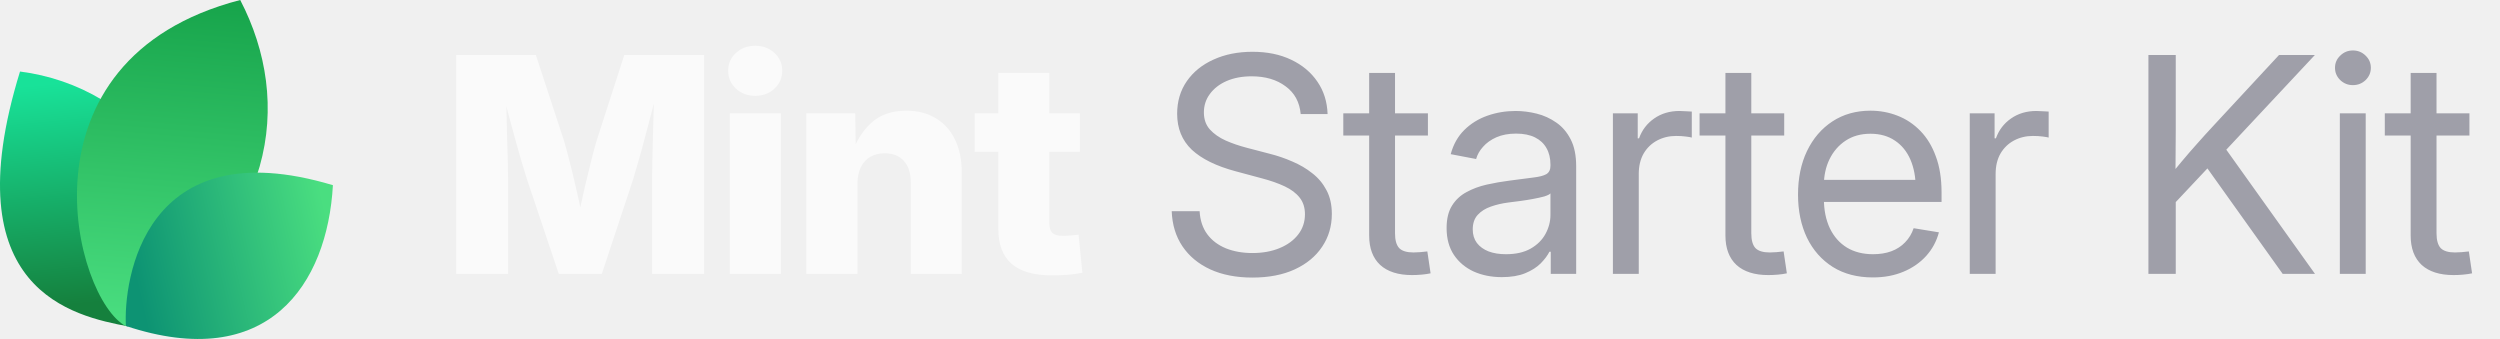
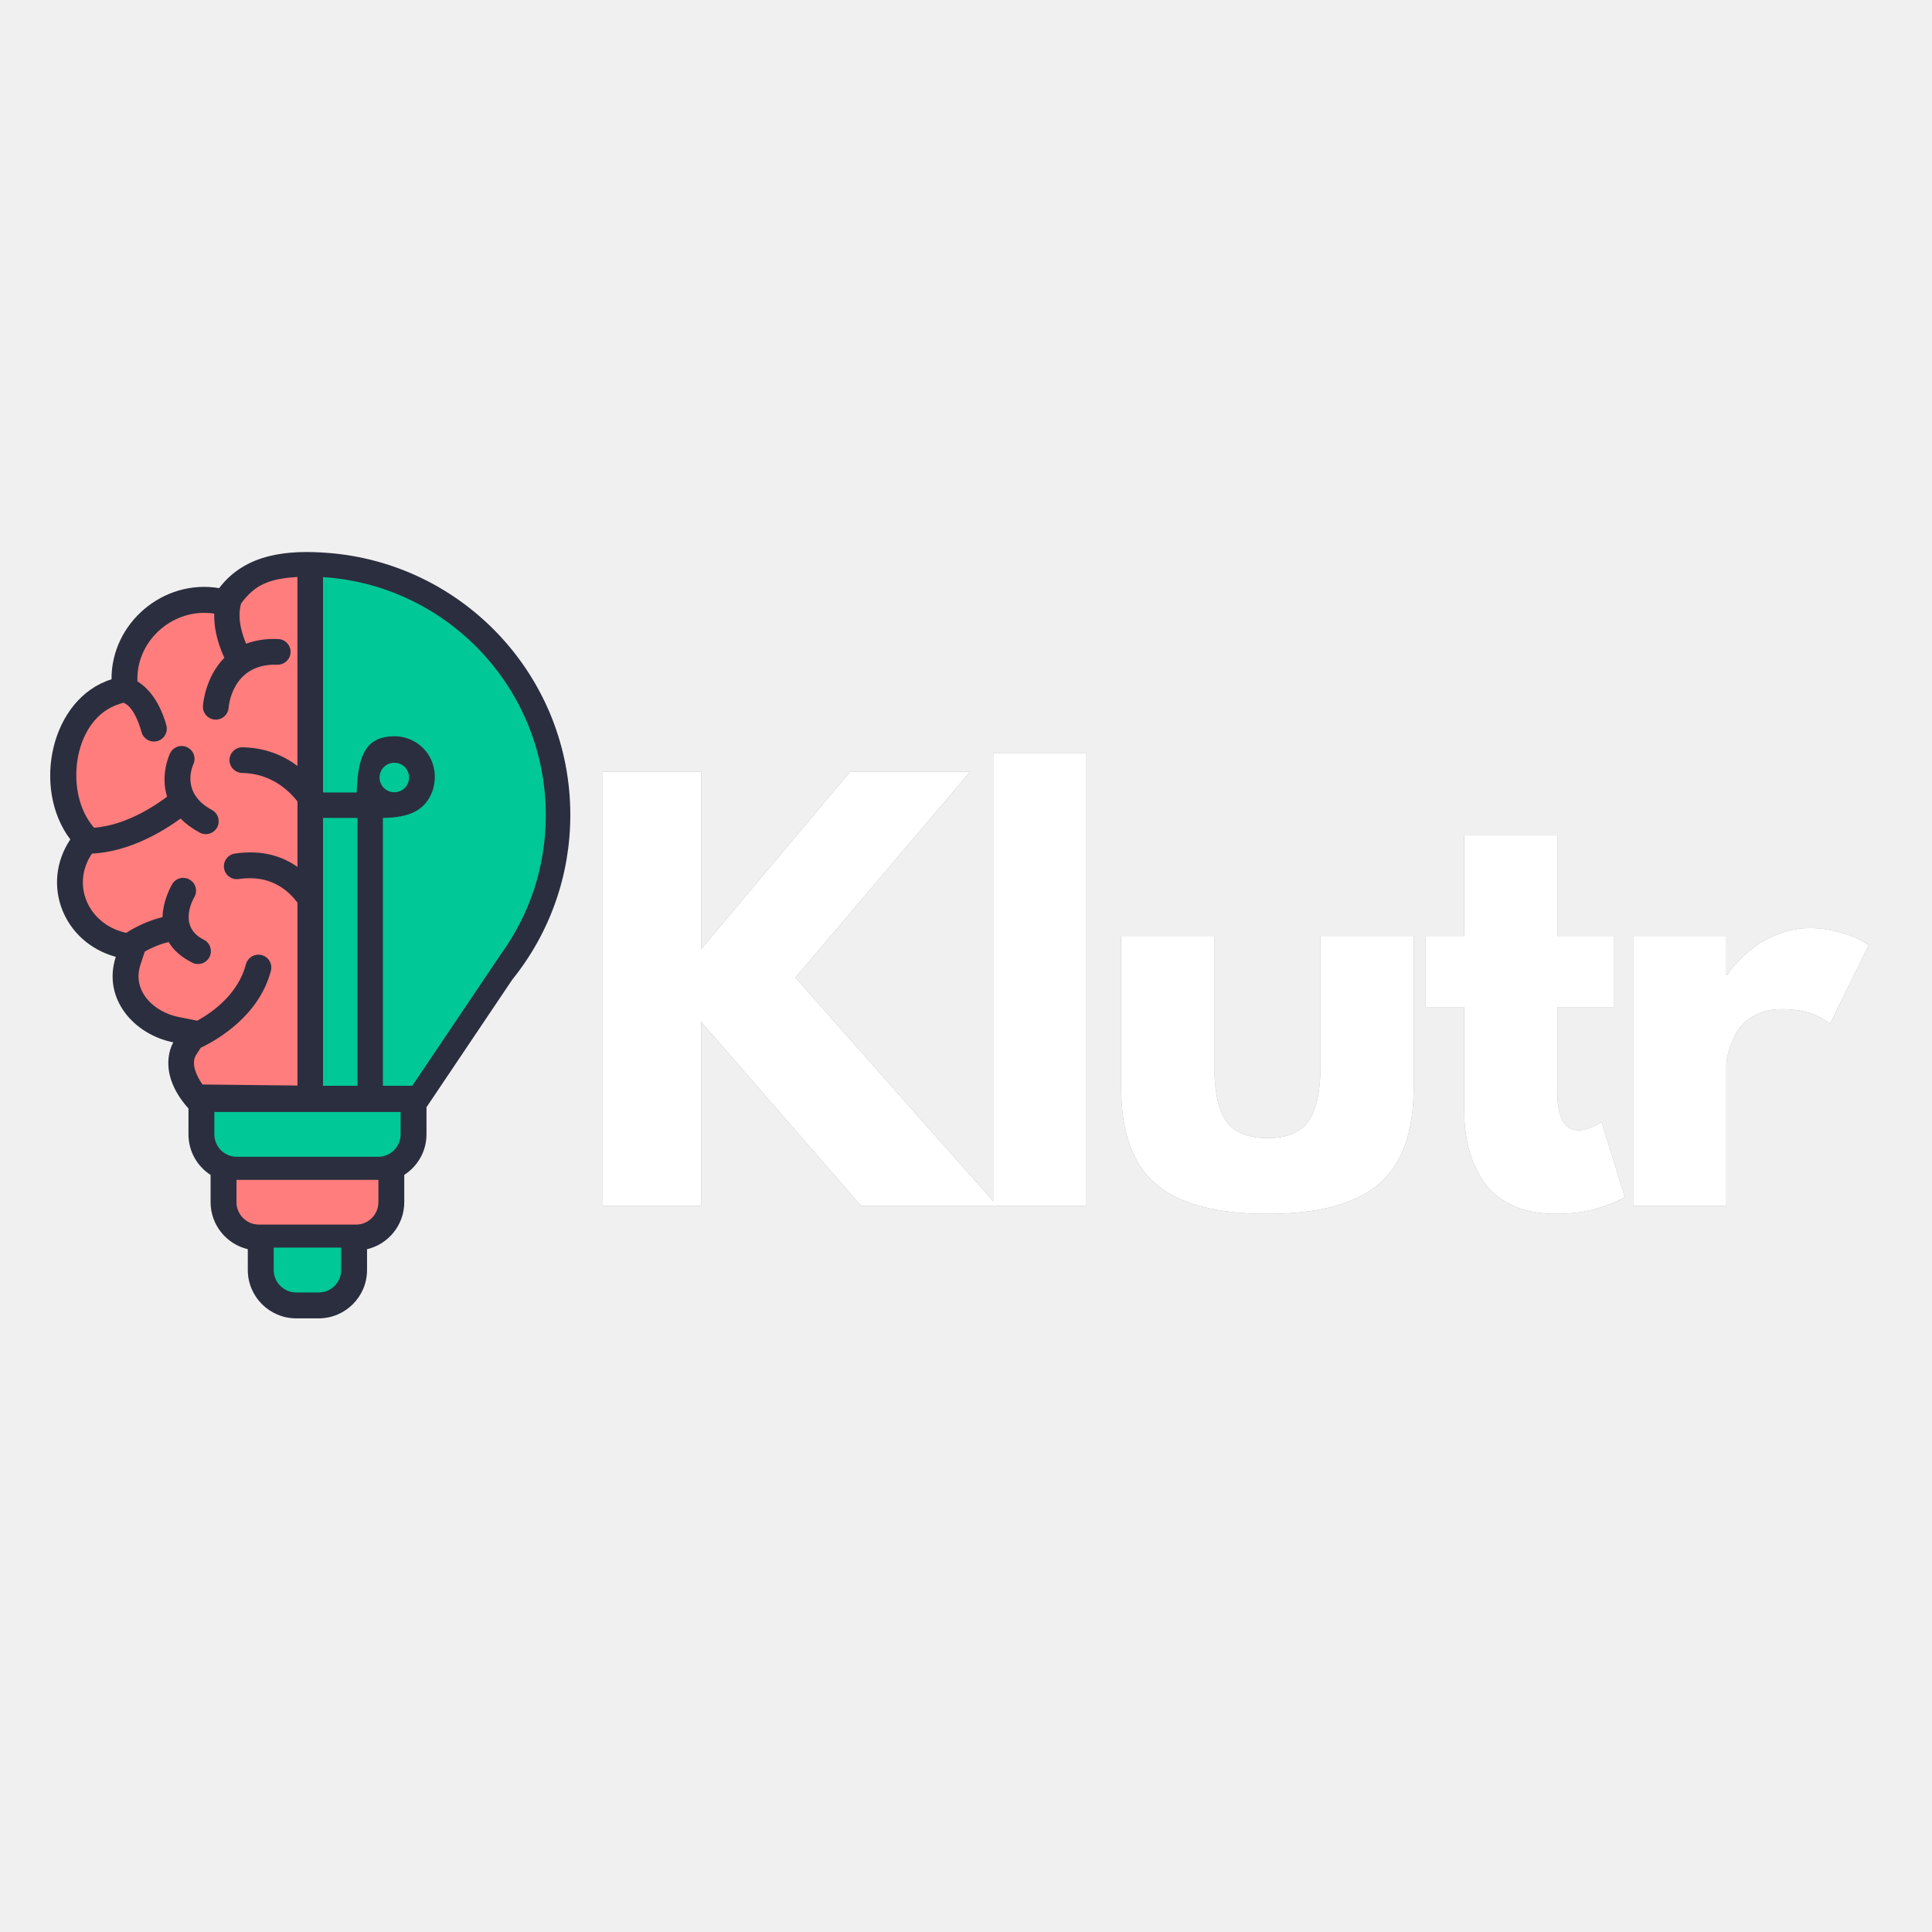
- <svg xmlns="http://www.w3.org/2000/svg" width="177" height="24" viewBox="0 0 177 24" fill="none">
-   <path d="M9.061 23.108C5.268 22.377 -3.391 20.627 1.417 5.064C9.634 6.099 16.973 14.064 9.061 23.108Z" fill="url(#paint0_linear_17557_2145)" />
-   <path d="M8.919 23.094C5.276 21.222 0.784 4.209 17.007 0C20.757 7.193 19.621 16.545 8.919 23.094Z" fill="url(#paint1_linear_17557_2145)" />
-   <path d="M8.914 23.079C8.735 19.882 10.159 9.085 23.57 13.111C23.181 20.123 18.984 26.418 8.914 23.079Z" fill="url(#paint2_linear_17557_2145)" />
-   <path d="M32.301 19.392V3.894H37.938L39.925 9.948C40.036 10.315 40.164 10.787 40.31 11.362C40.462 11.938 40.611 12.552 40.757 13.204C40.91 13.855 41.048 14.483 41.173 15.086C41.305 15.682 41.412 16.192 41.495 16.615H40.695C40.771 16.192 40.871 15.682 40.996 15.086C41.128 14.49 41.267 13.866 41.412 13.214C41.565 12.562 41.714 11.948 41.86 11.373C42.005 10.79 42.133 10.315 42.244 9.948L44.2 3.894H49.848V19.392H46.166V12.704C46.166 12.357 46.173 11.917 46.187 11.383C46.2 10.849 46.214 10.27 46.228 9.646C46.249 9.022 46.266 8.391 46.28 7.753C46.301 7.115 46.311 6.519 46.311 5.964H46.623C46.485 6.561 46.332 7.181 46.166 7.826C45.999 8.471 45.833 9.102 45.666 9.719C45.507 10.336 45.351 10.901 45.198 11.414C45.053 11.928 44.928 12.357 44.824 12.704L42.608 19.392H39.561L37.314 12.704C37.203 12.357 37.072 11.928 36.919 11.414C36.773 10.901 36.614 10.34 36.441 9.729C36.274 9.112 36.104 8.481 35.931 7.836C35.764 7.192 35.608 6.567 35.463 5.964H35.827C35.834 6.512 35.844 7.105 35.858 7.743C35.872 8.374 35.886 9.005 35.9 9.636C35.92 10.26 35.938 10.839 35.952 11.373C35.965 11.907 35.972 12.351 35.972 12.704V19.392H32.301ZM51.668 19.392V8.024H55.288V19.392H51.668ZM53.468 6.786C52.927 6.786 52.473 6.616 52.105 6.276C51.738 5.93 51.554 5.507 51.554 5.007C51.554 4.508 51.738 4.088 52.105 3.749C52.473 3.409 52.927 3.239 53.468 3.239C54.009 3.239 54.463 3.409 54.83 3.749C55.198 4.082 55.382 4.501 55.382 5.007C55.382 5.507 55.198 5.93 54.83 6.276C54.463 6.616 54.009 6.786 53.468 6.786ZM60.708 13.027V19.392H57.088V8.024H60.551L60.593 10.967H60.281C60.593 10.024 61.061 9.268 61.685 8.7C62.309 8.124 63.138 7.836 64.171 7.836C64.975 7.836 65.672 8.017 66.262 8.377C66.851 8.731 67.302 9.234 67.614 9.885C67.933 10.537 68.092 11.307 68.092 12.194V19.392H64.483V12.912C64.483 12.26 64.32 11.754 63.994 11.394C63.675 11.033 63.221 10.853 62.632 10.853C62.25 10.853 61.914 10.936 61.623 11.102C61.332 11.269 61.106 11.515 60.947 11.841C60.787 12.16 60.708 12.555 60.708 13.027ZM76.456 8.024V10.749H69.008V8.024H76.456ZM70.683 5.163H74.292V15.783C74.292 16.102 74.361 16.334 74.5 16.48C74.646 16.625 74.899 16.698 75.259 16.698C75.405 16.698 75.596 16.688 75.831 16.667C76.074 16.646 76.251 16.629 76.362 16.615L76.632 19.309C76.313 19.378 75.963 19.427 75.582 19.455C75.207 19.482 74.836 19.496 74.469 19.496C73.2 19.496 72.25 19.222 71.619 18.674C70.995 18.127 70.683 17.308 70.683 16.22V5.163Z" fill="#FAFAFA" />
-   <path d="M88.667 19.652C87.523 19.652 86.528 19.458 85.682 19.07C84.843 18.681 84.188 18.137 83.716 17.437C83.245 16.736 82.992 15.908 82.957 14.951H84.933C84.968 15.596 85.148 16.14 85.474 16.584C85.8 17.021 86.24 17.354 86.795 17.582C87.35 17.804 87.974 17.915 88.667 17.915C89.388 17.915 90.026 17.801 90.581 17.572C91.143 17.343 91.583 17.024 91.902 16.615C92.228 16.199 92.391 15.717 92.391 15.169C92.391 14.698 92.266 14.306 92.017 13.994C91.767 13.675 91.413 13.408 90.956 13.193C90.498 12.978 89.954 12.787 89.323 12.621L87.502 12.132C86.123 11.765 85.082 11.255 84.382 10.603C83.689 9.944 83.342 9.095 83.342 8.055C83.342 7.174 83.571 6.404 84.028 5.746C84.486 5.087 85.117 4.577 85.921 4.217C86.726 3.849 87.645 3.666 88.678 3.666C89.718 3.666 90.63 3.853 91.413 4.227C92.204 4.602 92.824 5.122 93.275 5.787C93.726 6.446 93.965 7.209 93.993 8.076H92.089C92.013 7.23 91.656 6.574 91.018 6.11C90.387 5.638 89.586 5.403 88.615 5.403C87.95 5.403 87.36 5.513 86.847 5.735C86.341 5.957 85.946 6.262 85.661 6.651C85.377 7.032 85.235 7.469 85.235 7.961C85.235 8.447 85.377 8.849 85.661 9.168C85.946 9.48 86.317 9.74 86.774 9.948C87.232 10.149 87.724 10.319 88.251 10.457L89.884 10.884C90.439 11.023 90.977 11.206 91.496 11.435C92.023 11.657 92.495 11.934 92.911 12.267C93.334 12.593 93.67 12.995 93.92 13.474C94.17 13.945 94.294 14.504 94.294 15.149C94.294 16.015 94.066 16.788 93.608 17.468C93.157 18.148 92.512 18.681 91.673 19.07C90.834 19.458 89.832 19.652 88.667 19.652ZM101.097 8.024V9.594H95.106V8.024H101.097ZM96.937 5.163H98.767V16.521C98.767 17 98.865 17.347 99.059 17.562C99.26 17.77 99.6 17.874 100.078 17.874C100.21 17.874 100.366 17.867 100.546 17.853C100.733 17.832 100.903 17.815 101.056 17.801L101.285 19.351C101.097 19.392 100.886 19.423 100.65 19.444C100.414 19.465 100.189 19.475 99.974 19.475C98.996 19.475 98.244 19.236 97.717 18.758C97.197 18.272 96.937 17.579 96.937 16.677V5.163ZM106.33 19.621C105.595 19.621 104.932 19.489 104.343 19.226C103.754 18.955 103.285 18.564 102.939 18.05C102.592 17.53 102.419 16.896 102.419 16.147C102.419 15.495 102.547 14.965 102.804 14.556C103.06 14.146 103.403 13.828 103.833 13.599C104.263 13.363 104.742 13.186 105.269 13.068C105.796 12.95 106.333 12.857 106.881 12.787C107.574 12.69 108.132 12.617 108.555 12.569C108.978 12.52 109.287 12.441 109.481 12.33C109.675 12.212 109.772 12.014 109.772 11.737V11.654C109.772 11.203 109.679 10.815 109.492 10.489C109.311 10.163 109.041 9.91 108.68 9.729C108.32 9.549 107.872 9.459 107.338 9.459C106.805 9.459 106.34 9.546 105.945 9.719C105.556 9.892 105.241 10.118 104.998 10.395C104.755 10.665 104.593 10.953 104.509 11.258L102.71 10.915C102.897 10.222 103.22 9.65 103.677 9.199C104.135 8.748 104.679 8.412 105.31 8.19C105.941 7.968 106.607 7.857 107.307 7.857C107.8 7.857 108.295 7.92 108.795 8.044C109.301 8.169 109.765 8.381 110.188 8.679C110.611 8.97 110.951 9.369 111.208 9.875C111.464 10.374 111.593 11.005 111.593 11.768V19.392H109.793V17.822H109.7C109.568 18.085 109.363 18.359 109.086 18.643C108.809 18.921 108.444 19.153 107.994 19.34C107.543 19.527 106.988 19.621 106.33 19.621ZM106.621 17.998C107.321 17.998 107.904 17.867 108.368 17.603C108.84 17.333 109.19 16.986 109.419 16.563C109.654 16.133 109.772 15.682 109.772 15.211V13.692C109.703 13.769 109.554 13.841 109.325 13.911C109.096 13.973 108.829 14.032 108.524 14.088C108.226 14.143 107.921 14.192 107.609 14.233C107.304 14.275 107.033 14.309 106.798 14.337C106.354 14.393 105.938 14.49 105.549 14.628C105.168 14.76 104.86 14.954 104.624 15.211C104.388 15.467 104.27 15.811 104.27 16.241C104.27 16.615 104.367 16.934 104.561 17.198C104.762 17.461 105.04 17.662 105.393 17.801C105.747 17.933 106.156 17.998 106.621 17.998ZM114.193 19.392V8.024H115.951V9.792H116.045C116.253 9.209 116.61 8.741 117.116 8.388C117.622 8.034 118.219 7.857 118.905 7.857C119.058 7.857 119.217 7.864 119.384 7.878C119.55 7.885 119.682 7.892 119.779 7.899V9.74C119.716 9.719 119.578 9.695 119.363 9.667C119.155 9.639 118.922 9.625 118.666 9.625C118.174 9.625 117.726 9.733 117.324 9.948C116.922 10.163 116.603 10.471 116.367 10.874C116.138 11.276 116.024 11.758 116.024 12.319V19.392H114.193ZM126.322 8.024V9.594H120.33V8.024H126.322ZM122.161 5.163H123.992V16.521C123.992 17 124.089 17.347 124.283 17.562C124.484 17.77 124.824 17.874 125.302 17.874C125.434 17.874 125.59 17.867 125.77 17.853C125.958 17.832 126.127 17.815 126.28 17.801L126.509 19.351C126.322 19.392 126.11 19.423 125.874 19.444C125.639 19.465 125.413 19.475 125.198 19.475C124.221 19.475 123.468 19.236 122.941 18.758C122.421 18.272 122.161 17.579 122.161 16.677V5.163ZM132.604 19.642C131.502 19.642 130.555 19.396 129.765 18.903C128.974 18.404 128.364 17.714 127.934 16.834C127.511 15.946 127.3 14.927 127.3 13.775C127.3 12.611 127.511 11.584 127.934 10.697C128.364 9.802 128.964 9.102 129.734 8.596C130.51 8.089 131.408 7.836 132.428 7.836C133.1 7.836 133.738 7.954 134.341 8.19C134.952 8.426 135.489 8.783 135.954 9.261C136.425 9.74 136.793 10.343 137.056 11.071C137.327 11.792 137.462 12.645 137.462 13.63V14.296H128.433V12.735H136.463L135.631 13.297C135.631 12.541 135.506 11.876 135.257 11.3C135.007 10.725 134.643 10.277 134.165 9.958C133.686 9.632 133.107 9.469 132.428 9.469C131.748 9.469 131.162 9.632 130.67 9.958C130.177 10.284 129.796 10.725 129.526 11.279C129.262 11.827 129.13 12.441 129.13 13.12V14.046C129.13 14.864 129.273 15.572 129.557 16.168C129.841 16.757 130.243 17.211 130.763 17.53C131.283 17.842 131.901 17.998 132.615 17.998C133.093 17.998 133.523 17.929 133.905 17.79C134.293 17.645 134.619 17.433 134.882 17.156C135.153 16.879 135.354 16.546 135.486 16.157L137.275 16.449C137.108 17.08 136.81 17.634 136.38 18.113C135.95 18.591 135.413 18.966 134.768 19.236C134.123 19.507 133.402 19.642 132.604 19.642ZM139.459 19.392V8.024H141.217V9.792H141.311C141.519 9.209 141.876 8.741 142.382 8.388C142.888 8.034 143.485 7.857 144.171 7.857C144.324 7.857 144.483 7.864 144.649 7.878C144.816 7.885 144.948 7.892 145.045 7.899V9.74C144.982 9.719 144.844 9.695 144.629 9.667C144.421 9.639 144.188 9.625 143.932 9.625C143.439 9.625 142.992 9.733 142.59 9.948C142.188 10.163 141.869 10.471 141.633 10.874C141.404 11.276 141.29 11.758 141.29 12.319V19.392H139.459ZM153.429 14.961V12.715C153.783 12.257 154.136 11.82 154.49 11.404C154.844 10.981 155.204 10.565 155.572 10.156C155.939 9.74 156.314 9.327 156.695 8.918L161.355 3.894H163.893L157.277 10.967H157.184L153.429 14.961ZM152.108 19.392V3.894H154.043V9.241L154.022 12.559L154.043 13.505V19.392H152.108ZM161.615 19.392L155.967 11.477L157.173 9.969L163.903 19.392H161.615ZM165.661 19.392V8.024H167.492V19.392H165.661ZM166.587 6.027C166.24 6.027 165.942 5.909 165.692 5.673C165.443 5.43 165.318 5.139 165.318 4.799C165.318 4.459 165.443 4.172 165.692 3.936C165.942 3.693 166.24 3.572 166.587 3.572C166.934 3.572 167.232 3.693 167.482 3.936C167.731 4.172 167.856 4.459 167.856 4.799C167.856 5.139 167.731 5.43 167.482 5.673C167.232 5.909 166.934 6.027 166.587 6.027ZM174.836 8.024V9.594H168.844V8.024H174.836ZM170.675 5.163H172.506V16.521C172.506 17 172.603 17.347 172.797 17.562C172.998 17.77 173.338 17.874 173.816 17.874C173.948 17.874 174.104 17.867 174.284 17.853C174.472 17.832 174.641 17.815 174.794 17.801L175.023 19.351C174.836 19.392 174.624 19.423 174.388 19.444C174.153 19.465 173.927 19.475 173.712 19.475C172.735 19.475 171.982 19.236 171.455 18.758C170.935 18.272 170.675 17.579 170.675 16.677V5.163Z" fill="#9F9FA9" />
+ <svg xmlns="http://www.w3.org/2000/svg" width="500" zoomAndPan="magnify" viewBox="0 0 375 375" height="500" preserveAspectRatio="xMidYMid meet" version="1.0">
  <defs>
-     <linearGradient id="paint0_linear_17557_2145" x1="3.776" y1="5.916" x2="5.232" y2="21.559" gradientUnits="userSpaceOnUse">
-       <stop stop-color="#18E299" />
-       <stop offset="1" stop-color="#15803D" />
-     </linearGradient>
-     <linearGradient id="paint1_linear_17557_2145" x1="12.171" y1="-0.718" x2="10.19" y2="22.983" gradientUnits="userSpaceOnUse">
-       <stop stop-color="#16A34A" />
-       <stop offset="1" stop-color="#4ADE80" />
-     </linearGradient>
-     <linearGradient id="paint2_linear_17557_2145" x1="23.133" y1="15.353" x2="9.338" y2="18.52" gradientUnits="userSpaceOnUse">
-       <stop stop-color="#4ADE80" />
-       <stop offset="1" stop-color="#0D9373" />
-     </linearGradient>
+     <g />
+     <clipPath id="2a482066e3">
+       <path d="M 0.359 1 L 101.82 1 L 101.82 149.934 L 0.359 149.934 Z M 0.359 1 " clip-rule="nonzero" />
+     </clipPath>
+     <clipPath id="73b2ae3c5a">
+       <rect x="0" width="356" y="0" height="165" />
+     </clipPath>
  </defs>
+   <g transform="matrix(1, 0, 0, 1, 9, 106)">
+     <g clip-path="url(#73b2ae3c5a)">
+       <g fill="#000000" fill-opacity="0.4">
+         <g transform="translate(101.7569, 128.08)">
+           <g>
+             <path d="M 82.844 0 L 56.391 0 L 25.328 -35.75 L 25.328 0 L 6.125 0 L 6.125 -84.281 L 25.328 -84.281 L 25.328 -49.859 L 54.25 -84.281 L 77.531 -84.281 L 43.625 -44.328 Z M 82.844 0 " />
+           </g>
+         </g>
+       </g>
+       <g fill="#000000" fill-opacity="0.4">
+         <g transform="translate(177.6513, 128.08)">
+           <g>
+             <path d="M 6.125 0 L 6.125 -87.859 L 24.219 -87.859 L 24.219 0 Z M 6.125 0 " />
+           </g>
+         </g>
+       </g>
+       <g fill="#000000" fill-opacity="0.4">
+         <g transform="translate(203.494, 128.08)">
+           <g>
+             <path d="M 23.188 -52.406 L 23.188 -27.484 C 23.188 -22.305 23.969 -18.625 25.531 -16.438 C 27.102 -14.258 29.758 -13.172 33.5 -13.172 C 37.25 -13.172 39.906 -14.258 41.469 -16.438 C 43.039 -18.625 43.828 -22.305 43.828 -27.484 L 43.828 -52.406 L 61.906 -52.406 L 61.906 -23.094 C 61.906 -14.375 59.641 -8.086 55.109 -4.234 C 50.578 -0.391 43.375 1.531 33.5 1.531 C 23.625 1.531 16.422 -0.391 11.891 -4.234 C 7.367 -8.086 5.109 -14.375 5.109 -23.094 L 5.109 -52.406 Z M 23.188 -52.406 " />
+           </g>
+         </g>
+       </g>
+       <g fill="#000000" fill-opacity="0.4">
+         <g transform="translate(266.0073, 128.08)">
+           <g>
+             <path d="M 9.188 -52.406 L 9.188 -71.922 L 27.281 -71.922 L 27.281 -52.406 L 38.312 -52.406 L 38.312 -38.609 L 27.281 -38.609 L 27.281 -21.969 C 27.281 -17.125 28.641 -14.703 31.359 -14.703 C 32.047 -14.703 32.758 -14.836 33.5 -15.109 C 34.25 -15.391 34.832 -15.664 35.25 -15.938 L 35.859 -16.344 L 40.359 -1.734 C 36.473 0.441 32.047 1.531 27.078 1.531 C 23.672 1.531 20.738 0.938 18.281 -0.25 C 15.832 -1.445 13.977 -3.051 12.719 -5.062 C 11.457 -7.07 10.551 -9.18 10 -11.391 C 9.457 -13.598 9.188 -15.961 9.188 -18.484 L 9.188 -38.609 L 1.641 -38.609 L 1.641 -52.406 Z M 9.188 -52.406 " />
+           </g>
+         </g>
+       </g>
+       <g fill="#000000" fill-opacity="0.4">
+         <g transform="translate(301.8603, 128.08)">
+           <g>
+             <path d="M 6.125 0 L 6.125 -52.406 L 24.219 -52.406 L 24.219 -44.844 L 24.422 -44.844 C 24.555 -45.113 24.773 -45.453 25.078 -45.859 C 25.379 -46.273 26.039 -46.992 27.062 -48.016 C 28.094 -49.035 29.188 -49.953 30.344 -50.766 C 31.5 -51.586 32.992 -52.32 34.828 -52.969 C 36.672 -53.613 38.547 -53.938 40.453 -53.938 C 42.43 -53.938 44.375 -53.66 46.281 -53.109 C 48.188 -52.566 49.582 -52.023 50.469 -51.484 L 51.891 -50.672 L 44.328 -35.344 C 42.086 -37.25 38.957 -38.203 34.938 -38.203 C 32.758 -38.203 30.883 -37.723 29.312 -36.766 C 27.75 -35.816 26.645 -34.66 26 -33.297 C 25.352 -31.941 24.895 -30.785 24.625 -29.828 C 24.352 -28.879 24.219 -28.129 24.219 -27.578 L 24.219 0 Z M 6.125 0 " />
+           </g>
+         </g>
+       </g>
+       <g fill="#ffffff" fill-opacity="1">
+         <g transform="translate(101.7569, 128.08)">
+           <g>
+             <path d="M 82.844 0 L 56.391 0 L 25.328 -35.75 L 25.328 0 L 6.125 0 L 6.125 -84.281 L 25.328 -84.281 L 25.328 -49.859 L 54.25 -84.281 L 77.531 -84.281 L 43.625 -44.328 Z M 82.844 0 " />
+           </g>
+         </g>
+       </g>
+       <g fill="#ffffff" fill-opacity="1">
+         <g transform="translate(177.6513, 128.08)">
+           <g>
+             <path d="M 6.125 0 L 6.125 -87.859 L 24.219 -87.859 L 24.219 0 Z M 6.125 0 " />
+           </g>
+         </g>
+       </g>
+       <g fill="#ffffff" fill-opacity="1">
+         <g transform="translate(203.494, 128.08)">
+           <g>
+             <path d="M 23.188 -52.406 L 23.188 -27.484 C 23.188 -22.305 23.969 -18.625 25.531 -16.438 C 27.102 -14.258 29.758 -13.172 33.5 -13.172 C 37.25 -13.172 39.906 -14.258 41.469 -16.438 C 43.039 -18.625 43.828 -22.305 43.828 -27.484 L 43.828 -52.406 L 61.906 -52.406 L 61.906 -23.094 C 61.906 -14.375 59.641 -8.086 55.109 -4.234 C 50.578 -0.391 43.375 1.531 33.5 1.531 C 23.625 1.531 16.422 -0.391 11.891 -4.234 C 7.367 -8.086 5.109 -14.375 5.109 -23.094 L 5.109 -52.406 Z M 23.188 -52.406 " />
+           </g>
+         </g>
+       </g>
+       <g fill="#ffffff" fill-opacity="1">
+         <g transform="translate(266.0073, 128.08)">
+           <g>
+             <path d="M 9.188 -52.406 L 9.188 -71.922 L 27.281 -71.922 L 27.281 -52.406 L 38.312 -52.406 L 38.312 -38.609 L 27.281 -38.609 L 27.281 -21.969 C 27.281 -17.125 28.641 -14.703 31.359 -14.703 C 32.047 -14.703 32.758 -14.836 33.5 -15.109 C 34.25 -15.391 34.832 -15.664 35.25 -15.938 L 35.859 -16.344 L 40.359 -1.734 C 36.473 0.441 32.047 1.531 27.078 1.531 C 23.672 1.531 20.738 0.938 18.281 -0.25 C 15.832 -1.445 13.977 -3.051 12.719 -5.062 C 11.457 -7.07 10.551 -9.18 10 -11.391 C 9.457 -13.598 9.188 -15.961 9.188 -18.484 L 9.188 -38.609 L 1.641 -38.609 L 1.641 -52.406 Z M 9.188 -52.406 " />
+           </g>
+         </g>
+       </g>
+       <g fill="#ffffff" fill-opacity="1">
+         <g transform="translate(301.8603, 128.08)">
+           <g>
+             <path d="M 6.125 0 L 6.125 -52.406 L 24.219 -52.406 L 24.219 -44.844 L 24.422 -44.844 C 24.555 -45.113 24.773 -45.453 25.078 -45.859 C 25.379 -46.273 26.039 -46.992 27.062 -48.016 C 28.094 -49.035 29.188 -49.953 30.344 -50.766 C 31.5 -51.586 32.992 -52.32 34.828 -52.969 C 36.672 -53.613 38.547 -53.938 40.453 -53.938 C 42.43 -53.938 44.375 -53.66 46.281 -53.109 C 48.188 -52.566 49.582 -52.023 50.469 -51.484 L 51.891 -50.672 L 44.328 -35.344 C 42.086 -37.25 38.957 -38.203 34.938 -38.203 C 32.758 -38.203 30.883 -37.723 29.312 -36.766 C 27.75 -35.816 26.645 -34.66 26 -33.297 C 25.352 -31.941 24.895 -30.785 24.625 -29.828 C 24.352 -28.879 24.219 -28.129 24.219 -27.578 L 24.219 0 Z M 6.125 0 " />
+           </g>
+         </g>
+       </g>
+       <g clip-path="url(#2a482066e3)">
+         <path fill="#2b2e3f" d="M 62.242 136.469 L 62.242 140.516 C 62.242 145.68 58.031 149.891 52.867 149.891 L 48.473 149.891 C 43.312 149.891 39.098 145.68 39.098 140.516 L 39.098 136.469 C 34.969 135.496 31.875 131.77 31.875 127.34 L 31.875 122.055 C 29.281 120.375 27.582 117.48 27.582 114.18 L 27.582 109.16 C 21.082 101.891 24.645 96.324 24.645 96.324 C 16.93 94.785 10.859 87.781 13.473 79.727 C 3.227 76.91 -1.125 65.574 4.645 56.93 C -2.887 46.969 0.859 29.52 12.645 25.852 C 12.586 14.961 22.668 6.336 33.535 8.156 C 38.68 1.355 47.059 0.73 54.609 1.316 C 80.945 3.32 101.699 25.324 101.699 52.188 C 101.699 63.852 97.754 75.047 90.441 84.133 L 73.781 108.91 L 73.781 114.176 C 73.781 117.473 72.062 120.367 69.469 122.047 L 69.469 127.332 C 69.469 131.77 66.391 135.496 62.242 136.469 Z M 62.242 136.469 " fill-opacity="1" fill-rule="evenodd" />
+       </g>
+       <path fill="#00c896" d="M 32.605 109.828 L 68.762 109.828 L 68.762 114.18 C 68.762 116.57 66.797 118.531 64.41 118.531 L 36.957 118.531 C 34.547 118.531 32.605 116.57 32.605 114.18 Z M 32.605 109.828 " fill-opacity="1" fill-rule="evenodd" />
+       <path fill="#ff7d7d" d="M 36.895 123.008 L 64.449 123.008 L 64.449 127.34 C 64.449 129.746 62.504 131.691 60.117 131.691 L 41.25 131.691 C 38.863 131.691 36.898 129.746 36.898 127.34 L 36.898 123.008 Z M 36.895 123.008 " fill-opacity="1" fill-rule="evenodd" />
+       <path fill="#00c896" d="M 44.125 136.164 L 57.223 136.164 L 57.223 140.516 C 57.223 142.906 55.281 144.867 52.871 144.867 L 48.477 144.867 C 46.086 144.867 44.125 142.906 44.125 140.516 Z M 44.125 136.164 " fill-opacity="1" fill-rule="evenodd" />
+       <path fill="#00c896" d="M 53.699 104.746 L 60.383 104.746 L 60.383 52.758 L 53.699 52.758 Z M 65.32 104.746 L 71.027 104.746 L 88.219 79.219 C 93.906 71.344 96.941 62.133 96.941 52.191 C 96.941 27.656 77.832 7.57 53.699 6.016 L 53.699 47.82 L 60.238 47.82 C 60.422 39.926 62.484 37.012 67.383 36.91 C 72.527 36.809 76.578 41.566 75.078 47.074 C 75.035 47.195 75.02 47.316 74.977 47.434 C 73.52 51.543 70.141 52.68 65.32 52.762 Z M 67.527 47.777 C 65.949 47.777 64.672 46.5 64.672 44.922 C 64.672 43.32 65.949 42.047 67.527 42.047 C 69.129 42.047 70.402 43.324 70.402 44.922 C 70.402 46.5 69.125 47.777 67.527 47.777 Z M 67.527 47.777 " fill-opacity="1" fill-rule="evenodd" />
+       <path fill="#ff7d7d" d="M 28.961 98.934 C 28.109 100.594 29.141 102.82 30.297 104.5 L 48.738 104.703 L 48.738 69.219 C 46.816 66.605 43.273 63.73 37.32 64.621 C 35.965 64.824 34.688 63.871 34.484 62.516 C 34.281 61.137 35.234 59.883 36.59 59.68 C 41.918 58.891 45.863 60.227 48.738 62.27 L 48.738 49.555 C 46.633 46.906 43.191 44.129 37.988 44.027 C 36.609 43.988 35.52 42.855 35.539 41.48 C 35.582 40.102 36.715 39.012 38.09 39.051 C 42.562 39.129 46.062 40.668 48.734 42.672 L 48.734 5.992 C 43.371 6.316 40.496 7.43 37.801 11.137 C 37.355 12.613 37.176 15.164 38.773 18.949 C 40.496 18.301 42.52 17.941 44.988 18.039 C 46.367 18.082 47.438 19.238 47.398 20.609 C 47.359 21.969 46.203 23.059 44.828 23.02 C 35.922 22.719 35.375 31.34 35.375 31.363 C 35.273 32.738 34.078 33.773 32.703 33.672 C 31.328 33.57 30.293 32.375 30.395 31 C 30.395 30.957 30.738 25.512 34.543 21.688 C 32.984 18.266 32.52 15.41 32.582 13.105 C 24.91 11.891 17.621 18.027 17.664 25.82 L 17.664 26.246 C 19.262 27.219 21.812 29.523 23.289 34.77 C 23.652 36.105 22.867 37.48 21.551 37.844 C 20.215 38.207 18.836 37.418 18.473 36.105 C 17.016 30.879 15.031 30.438 15.012 30.438 L 14.93 30.395 L 14.145 30.656 C 5.359 33.391 3.496 47.074 8.656 53.898 L 9.242 54.668 C 15.379 54.184 20.906 50.539 23.434 48.633 C 22.035 44.262 24 40.254 24 40.234 C 24.59 38.977 26.066 38.453 27.32 39.039 C 28.578 39.625 29.105 41.121 28.52 42.355 C 28.52 42.379 25.848 47.844 32.121 51.203 C 33.336 51.852 33.801 53.371 33.152 54.586 C 32.504 55.797 30.988 56.266 29.773 55.617 C 28.215 54.766 27 53.855 26.047 52.883 C 22.809 55.25 16.23 59.32 8.859 59.688 L 8.816 59.727 C 4.848 65.68 8.047 73.027 14.809 74.891 L 15.48 75.07 C 17.32 73.918 19.75 72.684 22.543 72.016 C 22.645 68.551 24.406 65.637 24.426 65.617 C 25.113 64.422 26.656 64.039 27.828 64.746 C 29.023 65.453 29.406 66.992 28.699 68.168 C 28.68 68.188 25.32 73.797 30.539 76.387 C 31.773 76.992 32.281 78.492 31.676 79.727 C 31.066 80.961 29.566 81.469 28.332 80.859 C 26.066 79.727 24.609 78.328 23.738 76.855 C 21.977 77.258 20.395 77.965 19.102 78.695 L 18.25 81.285 C 16.59 86.41 20.922 90.457 25.641 91.391 L 29.285 92.117 C 32.402 90.398 37.223 86.895 38.738 81.164 C 39.102 79.828 40.457 79.039 41.797 79.383 C 43.137 79.727 43.926 81.102 43.578 82.441 C 41.293 91.086 33.438 95.699 29.953 97.379 Z M 28.961 98.934 " fill-opacity="1" fill-rule="evenodd" />
+     </g>
+   </g>
</svg>
